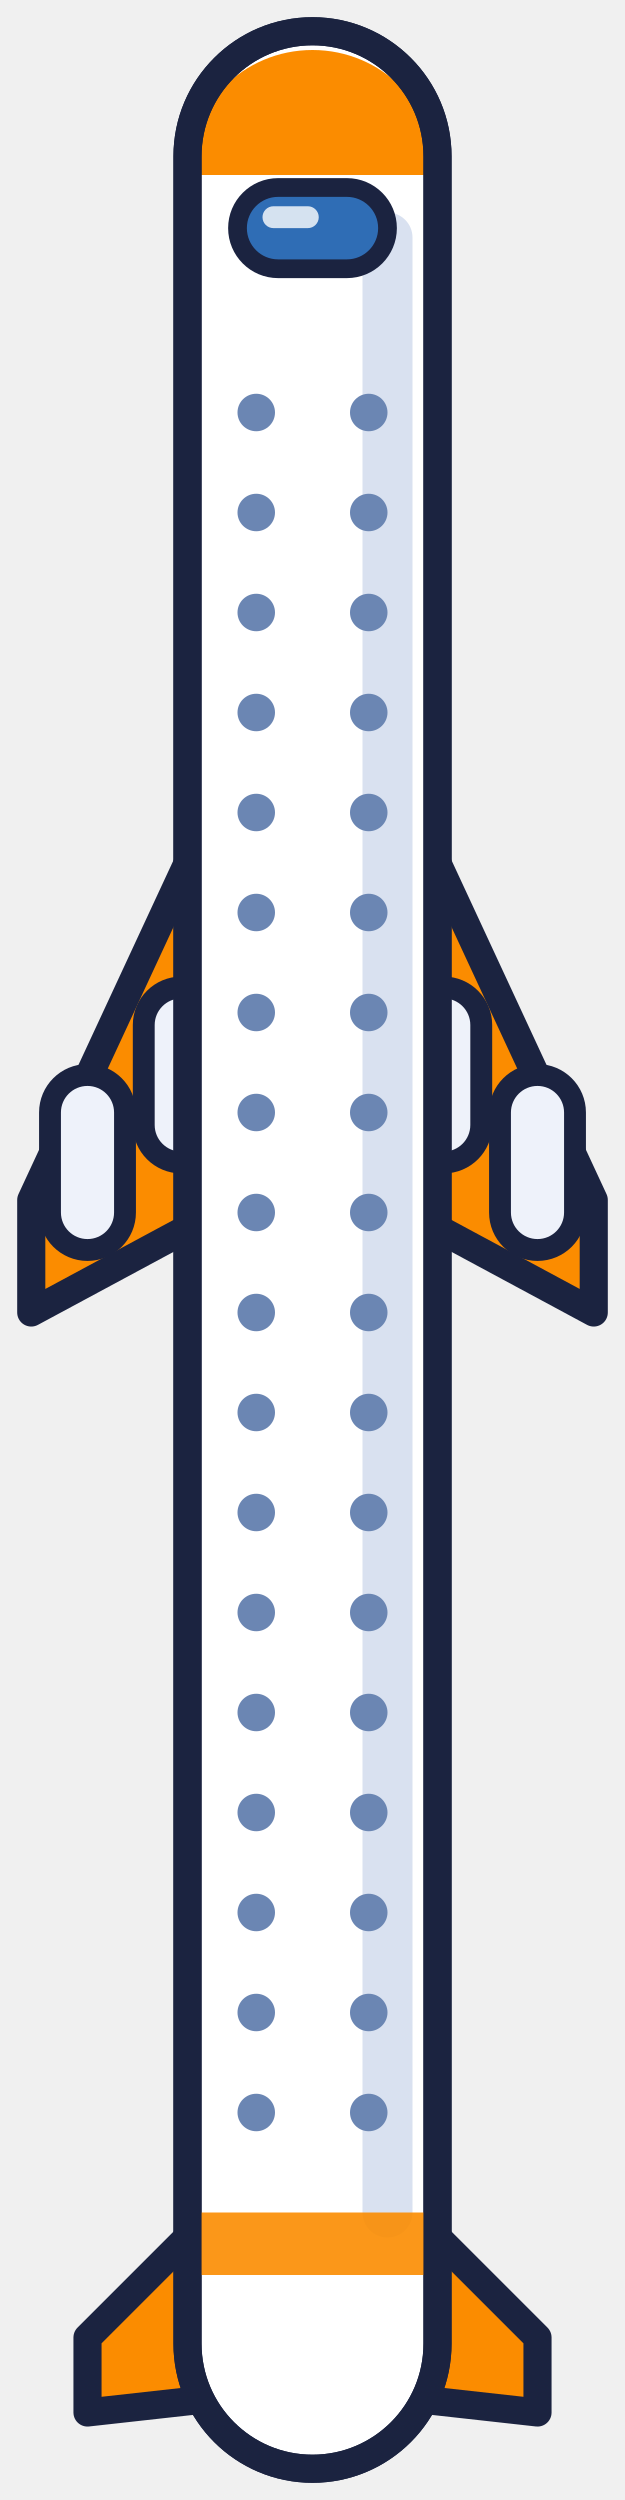
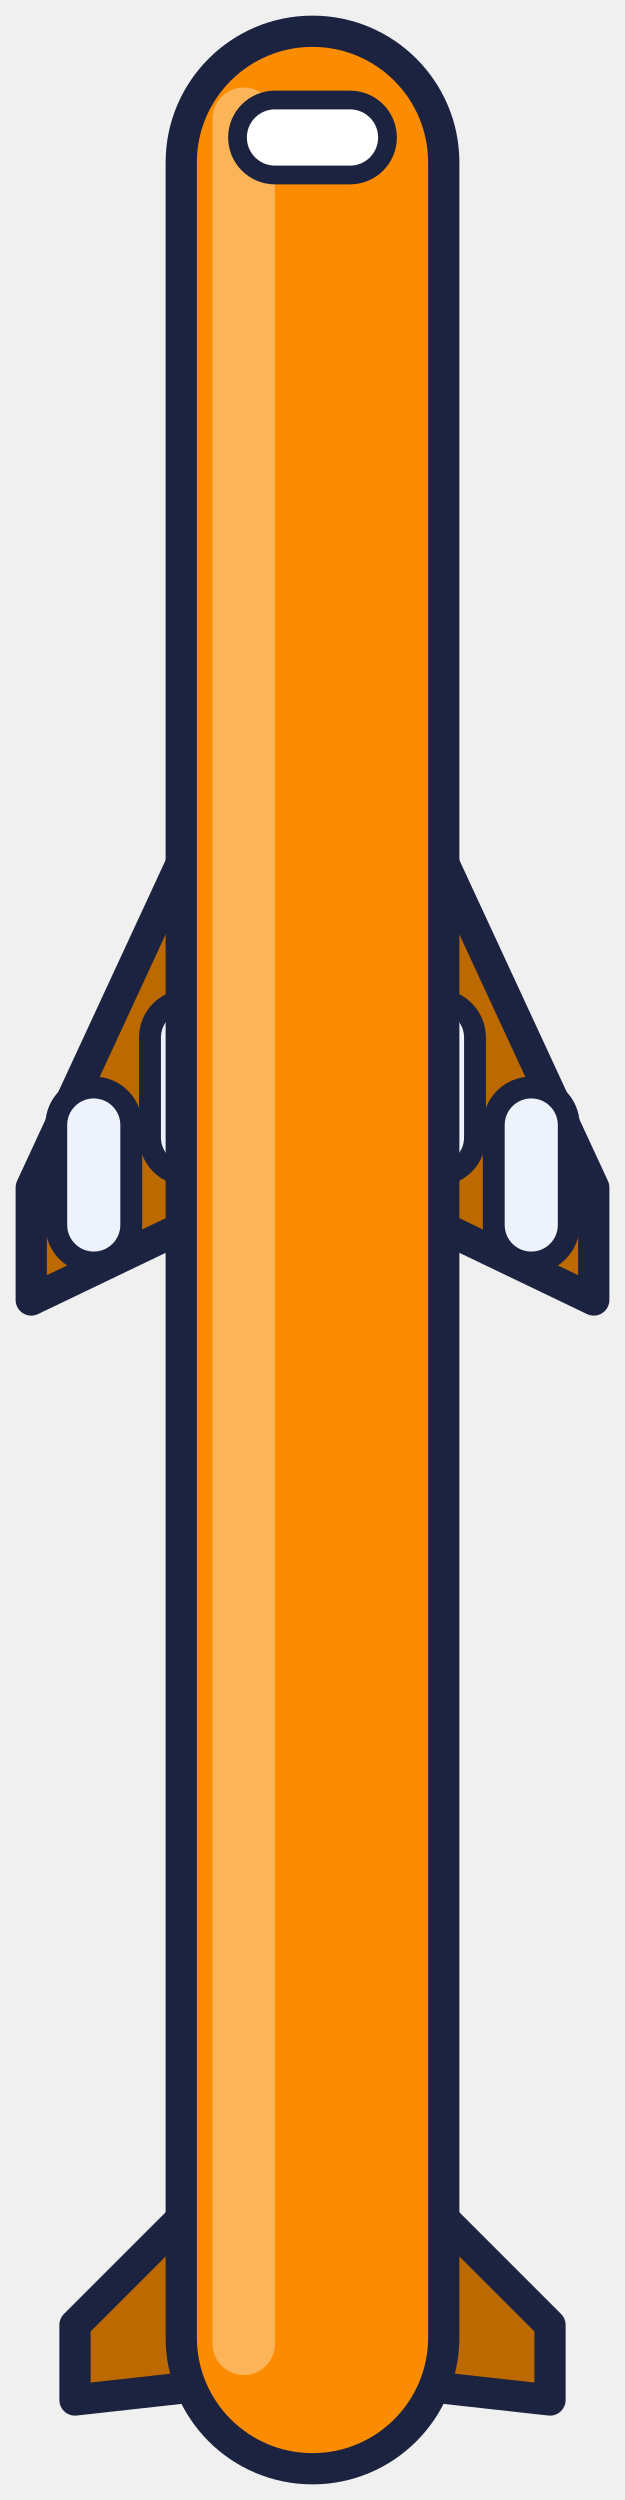
<svg xmlns="http://www.w3.org/2000/svg" viewBox="0 0 100 400" width="100" height="400">
-   <polygon points="69,136 95,192 95,210 69,196" fill="#FB8C00" stroke="#1B2340" stroke-width="4.5" stroke-linejoin="round" />
-   <polygon points="31,136 5,192 5,210 31,196" fill="#FB8C00" stroke="#1B2340" stroke-width="4.5" stroke-linejoin="round" />
-   <polygon points="68,356 86,374 86,386 68,384" fill="#FB8C00" stroke="#1B2340" stroke-width="4.5" stroke-linejoin="round" />
-   <polygon points="32,356 14,374 14,386 32,384" fill="#FB8C00" stroke="#1B2340" stroke-width="4.5" stroke-linejoin="round" />
-   <rect x="8" y="172" width="12" height="28" rx="6" fill="#EEF2FA" stroke="#1B2340" stroke-width="3.5" />
-   <rect x="23" y="158" width="12" height="28" rx="6" fill="#EEF2FA" stroke="#1B2340" stroke-width="3.5" />
-   <rect x="65" y="158" width="12" height="28" rx="6" fill="#EEF2FA" stroke="#1B2340" stroke-width="3.5" />
-   <rect x="80" y="172" width="12" height="28" rx="6" fill="#EEF2FA" stroke="#1B2340" stroke-width="3.5" />
-   <rect x="30" y="5" width="40" height="390" rx="20" fill="#FFFFFF" />
-   <path d="M30 28 A20 20 0 0 1 70 28 Z" fill="#FB8C00" />
-   <rect x="58" y="34" width="8" height="324" rx="4" fill="#D9E1F0" />
-   <rect x="30" y="5" width="40" height="390" rx="20" fill="none" stroke="#1B2340" stroke-width="4.5" stroke-linejoin="round" />
-   <rect x="38" y="30" width="24" height="13" rx="6.5" fill="#2F6DB5" stroke="#1B2340" stroke-width="3" />
-   <rect x="42" y="33" width="9" height="3.5" rx="1.75" fill="#FFFFFF" opacity="0.8" />
-   <rect x="30" y="354" width="40" height="10" fill="#FB8C00" opacity="0.9" />
-   <rect x="30" y="5" width="40" height="390" rx="20" fill="none" stroke="#1B2340" stroke-width="4.5" stroke-linejoin="round" />
-   <circle cx="41" cy="66" r="3" fill="#6B86B3" />
-   <circle cx="59" cy="66" r="3" fill="#6B86B3" />
-   <circle cx="41" cy="82" r="3" fill="#6B86B3" />
-   <circle cx="59" cy="82" r="3" fill="#6B86B3" />
-   <circle cx="41" cy="98" r="3" fill="#6B86B3" />
-   <circle cx="59" cy="98" r="3" fill="#6B86B3" />
-   <circle cx="41" cy="114" r="3" fill="#6B86B3" />
-   <circle cx="59" cy="114" r="3" fill="#6B86B3" />
-   <circle cx="41" cy="130" r="3" fill="#6B86B3" />
-   <circle cx="59" cy="130" r="3" fill="#6B86B3" />
-   <circle cx="41" cy="146" r="3" fill="#6B86B3" />
-   <circle cx="59" cy="146" r="3" fill="#6B86B3" />
-   <circle cx="41" cy="162" r="3" fill="#6B86B3" />
-   <circle cx="59" cy="162" r="3" fill="#6B86B3" />
-   <circle cx="41" cy="178" r="3" fill="#6B86B3" />
-   <circle cx="59" cy="178" r="3" fill="#6B86B3" />
-   <circle cx="41" cy="194" r="3" fill="#6B86B3" />
-   <circle cx="59" cy="194" r="3" fill="#6B86B3" />
-   <circle cx="41" cy="210" r="3" fill="#6B86B3" />
-   <circle cx="59" cy="210" r="3" fill="#6B86B3" />
-   <circle cx="41" cy="226" r="3" fill="#6B86B3" />
-   <circle cx="59" cy="226" r="3" fill="#6B86B3" />
-   <circle cx="41" cy="242" r="3" fill="#6B86B3" />
-   <circle cx="59" cy="242" r="3" fill="#6B86B3" />
-   <circle cx="41" cy="258" r="3" fill="#6B86B3" />
-   <circle cx="59" cy="258" r="3" fill="#6B86B3" />
-   <circle cx="41" cy="274" r="3" fill="#6B86B3" />
-   <circle cx="59" cy="274" r="3" fill="#6B86B3" />
-   <circle cx="41" cy="290" r="3" fill="#6B86B3" />
-   <circle cx="59" cy="290" r="3" fill="#6B86B3" />
-   <circle cx="41" cy="306" r="3" fill="#6B86B3" />
-   <circle cx="59" cy="306" r="3" fill="#6B86B3" />
-   <circle cx="41" cy="322" r="3" fill="#6B86B3" />
-   <circle cx="59" cy="322" r="3" fill="#6B86B3" />
-   <circle cx="41" cy="338" r="3" fill="#6B86B3" />
-   <circle cx="59" cy="338" r="3" fill="#6B86B3" />
+   <polygon points="70,136 95,190 95,208 70,196" fill="#bc6900" stroke="#1B2340" stroke-width="5" stroke-linejoin="round" />
+   <polygon points="30,136 5,190 5,208 30,196" fill="#bc6900" stroke="#1B2340" stroke-width="5" stroke-linejoin="round" />
+   <polygon points="70,354 88,372 88,384 70,382" fill="#bc6900" stroke="#1B2340" stroke-width="5" stroke-linejoin="round" />
+   <polygon points="30,354 12,372 12,384 30,382" fill="#bc6900" stroke="#1B2340" stroke-width="5" stroke-linejoin="round" />
+   <rect x="9" y="174" width="12" height="28" rx="6" fill="#EEF2FA" stroke="#1B2340" stroke-width="3.5" />
+   <rect x="24" y="160" width="12" height="28" rx="6" fill="#EEF2FA" stroke="#1B2340" stroke-width="3.5" />
+   <rect x="64" y="160" width="12" height="28" rx="6" fill="#EEF2FA" stroke="#1B2340" stroke-width="3.5" />
+   <rect x="79" y="174" width="12" height="28" rx="6" fill="#EEF2FA" stroke="#1B2340" stroke-width="3.5" />
+   <rect x="29" y="5" width="42" height="390" rx="21" fill="#FB8C00" stroke="#1B2340" stroke-width="5" stroke-linejoin="round" />
+   <rect x="34" y="14" width="10" height="366" rx="5" fill="#FFFFFF" opacity="0.35" />
+   <rect x="38" y="16" width="24" height="12" rx="6" fill="#FFFFFF" stroke="#1B2340" stroke-width="3" />
</svg>
